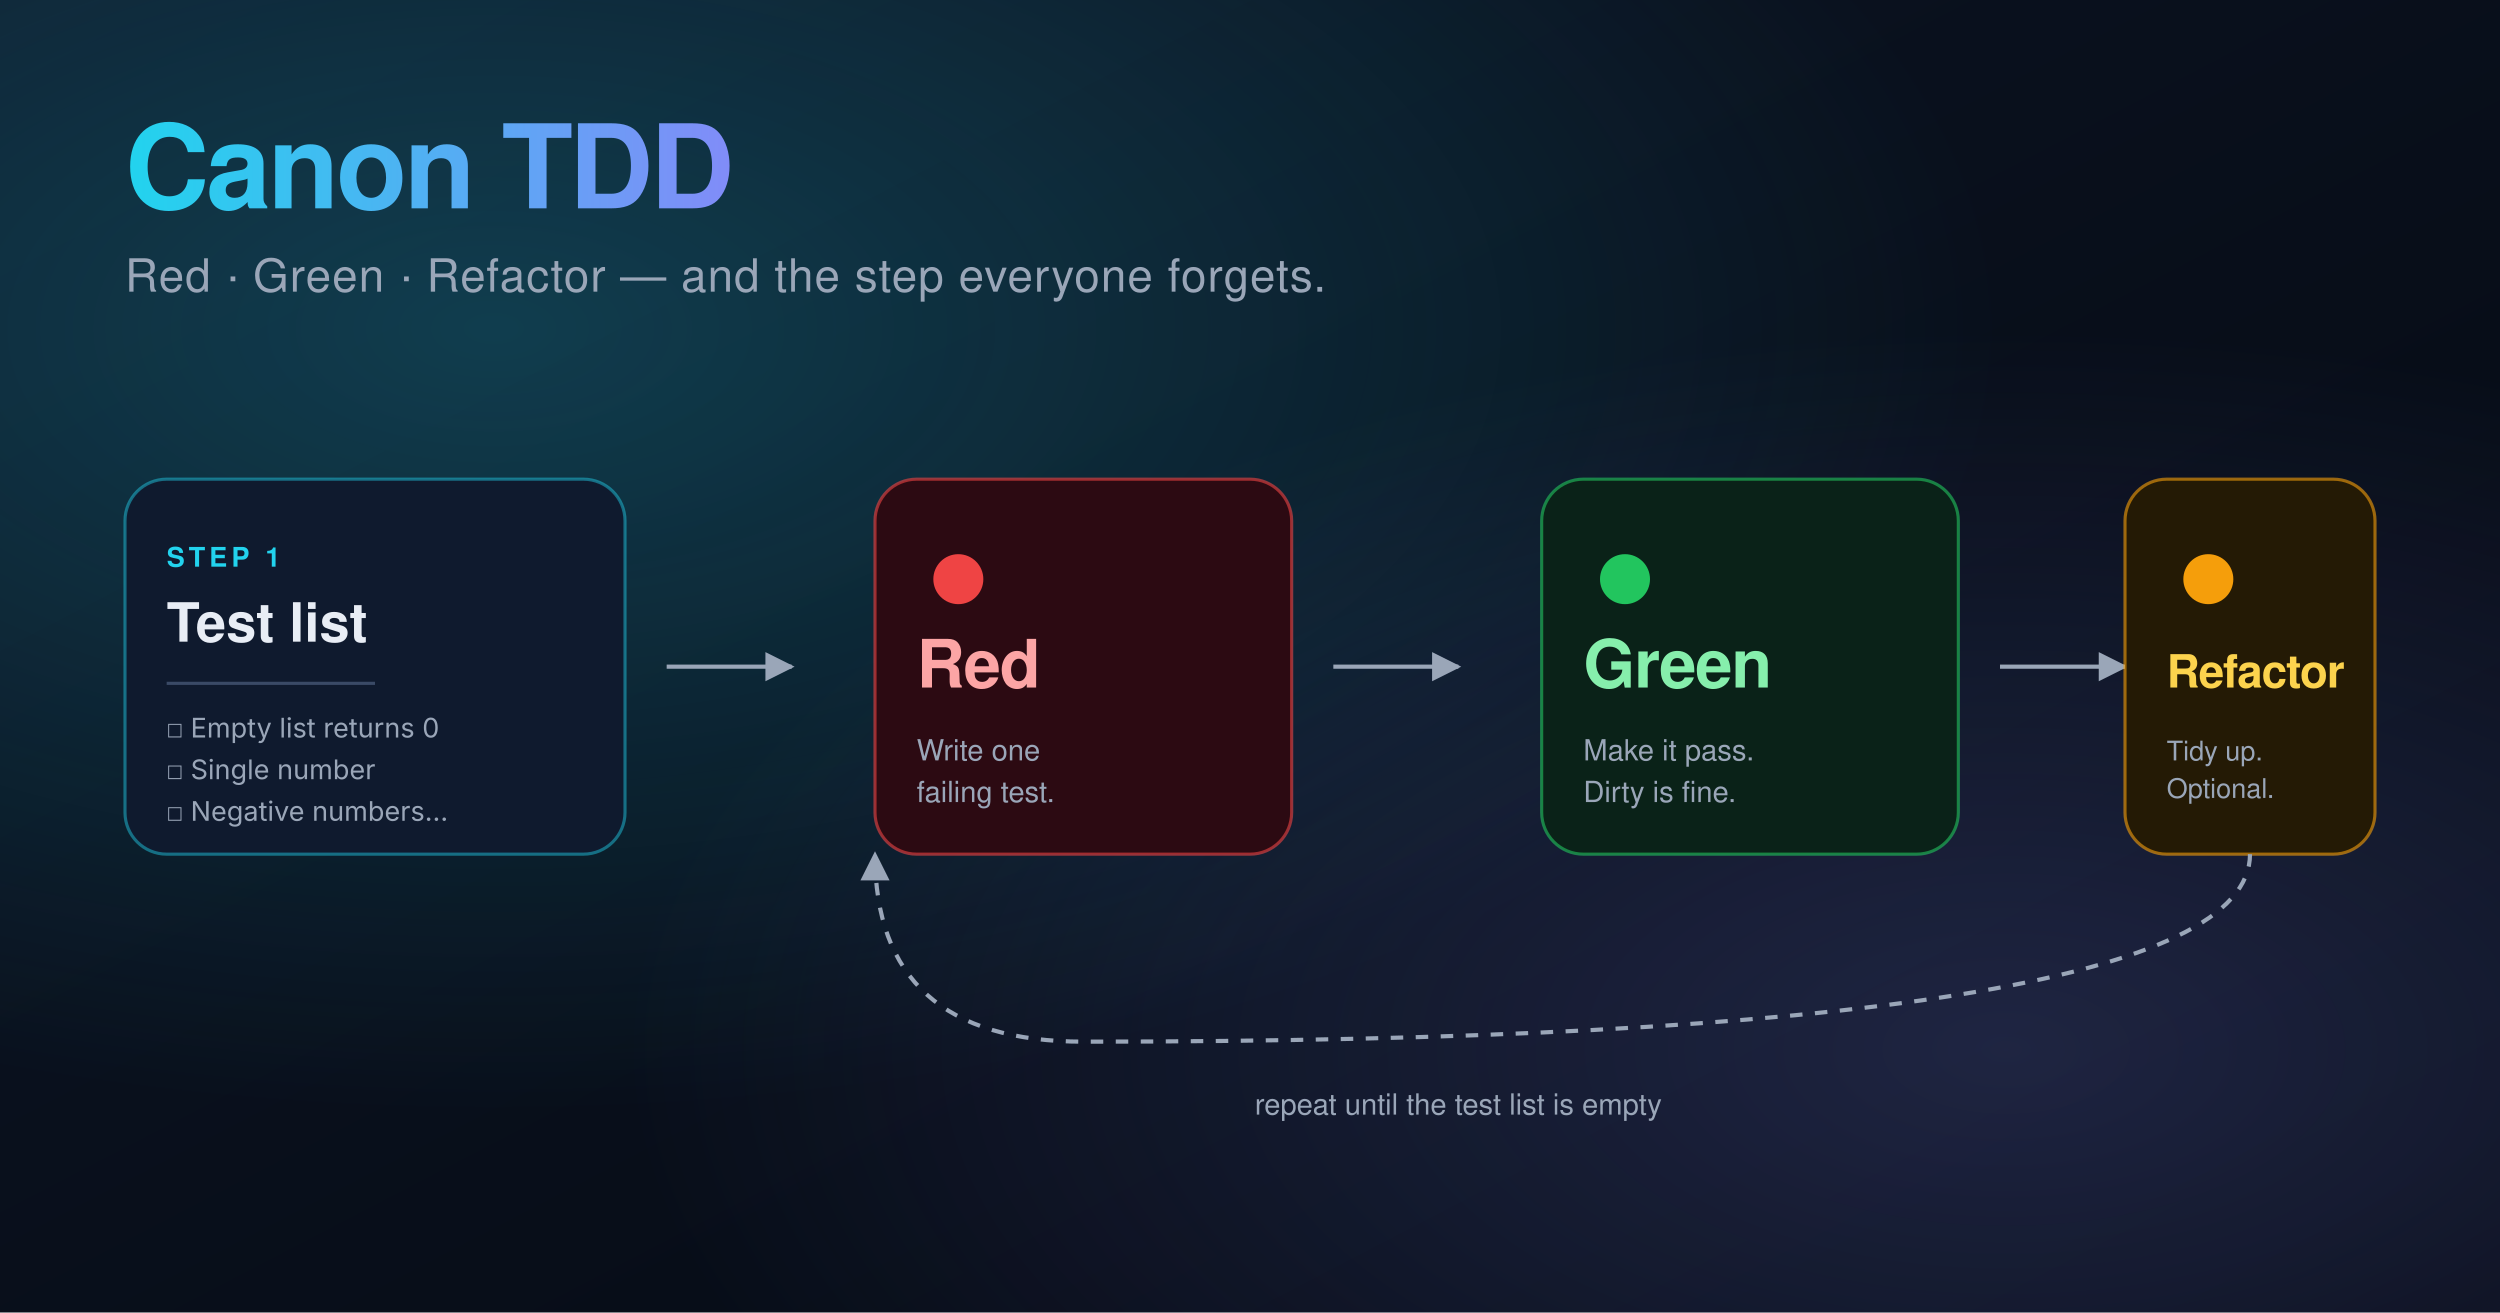
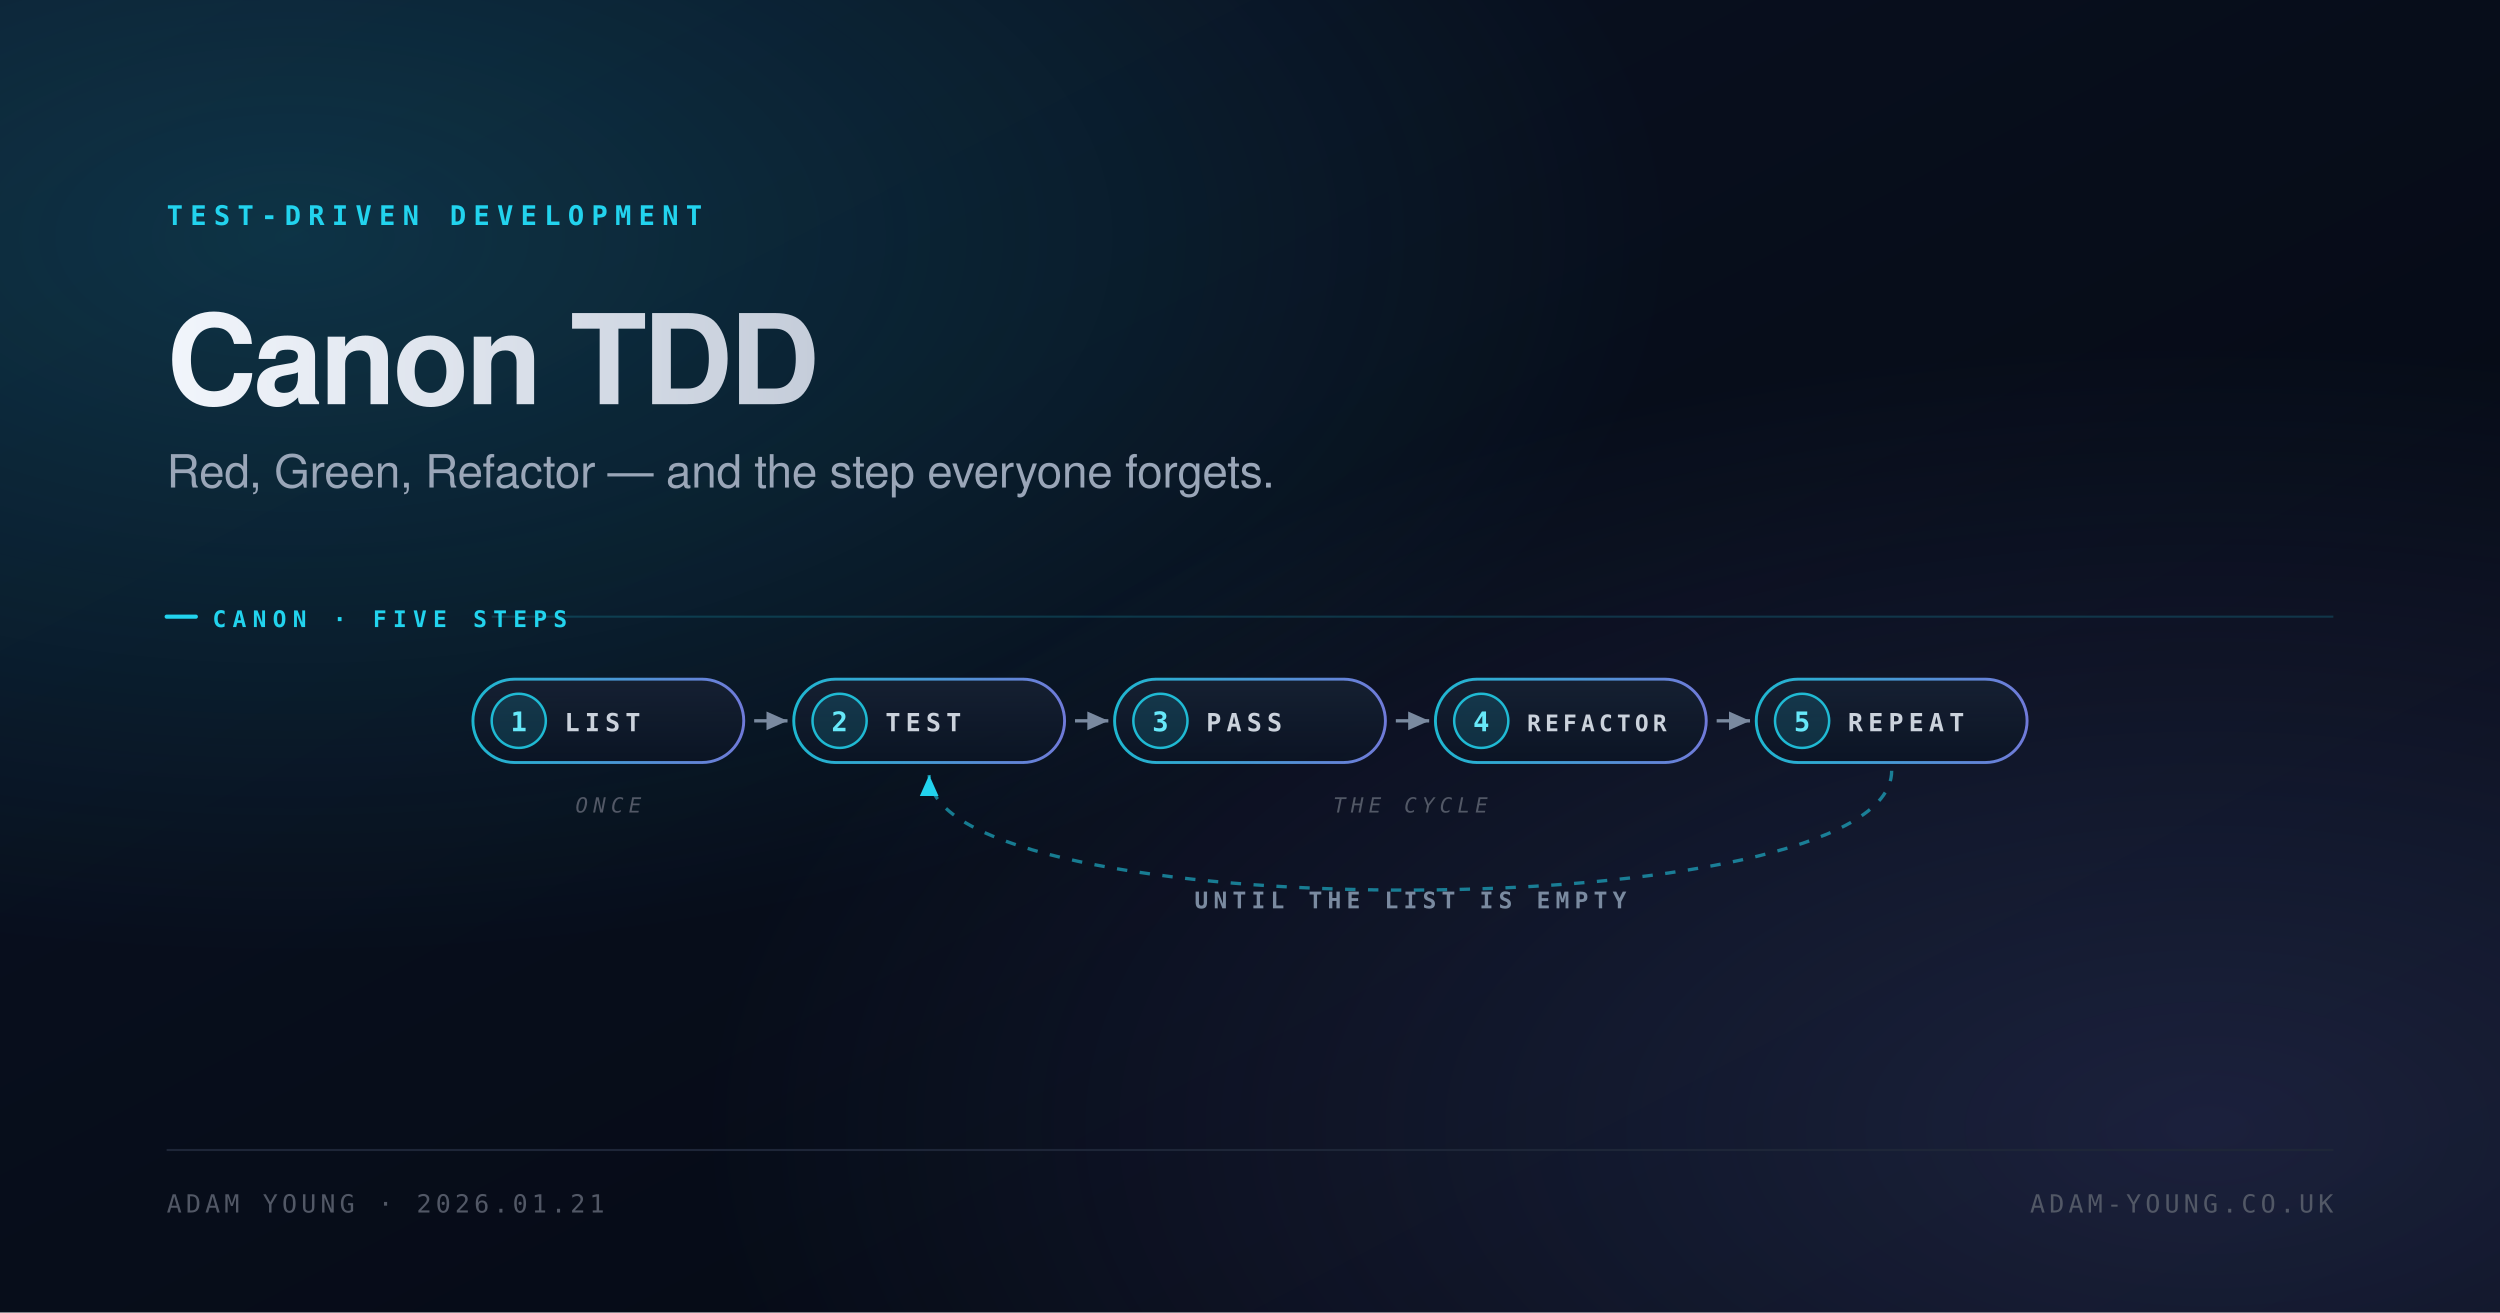
- <svg xmlns="http://www.w3.org/2000/svg" viewBox="0 0 1200 630" role="img" aria-label="Canon TDD — the Red, Green, Refactor loop preceded by a Test List step">
+ <svg xmlns="http://www.w3.org/2000/svg" viewBox="0 0 1200 630" role="img" aria-label="Canon TDD — the five canon steps as numbered chips: 1 LIST, 2 TEST, 3 PASS, 4 REFACTOR, 5 REPEAT, connected left-to-right by arrows, with a dashed loop from step 5 back to step 2 captioned 'until the list is empty'.">
  <defs>
    <linearGradient id="bg" x1="0%" y1="0%" x2="100%" y2="100%">
-       <stop offset="0%" stop-color="#0d1626" />
+       <stop offset="0%" stop-color="#0a1224" />
      <stop offset="100%" stop-color="#040810" />
    </linearGradient>
-     <radialGradient id="glow1" cx="20%" cy="25%" r="60%">
-       <stop offset="0%" stop-color="#22d3ee" stop-opacity="0.22" />
+     <radialGradient id="aurora1" cx="12%" cy="18%" r="55%">
+       <stop offset="0%" stop-color="#22d3ee" stop-opacity="0.18" />
      <stop offset="100%" stop-color="#22d3ee" stop-opacity="0" />
    </radialGradient>
-     <radialGradient id="glow2" cx="80%" cy="80%" r="55%">
-       <stop offset="0%" stop-color="#818cf8" stop-opacity="0.20" />
+     <radialGradient id="aurora2" cx="88%" cy="86%" r="60%">
+       <stop offset="0%" stop-color="#818cf8" stop-opacity="0.18" />
      <stop offset="100%" stop-color="#818cf8" stop-opacity="0" />
    </radialGradient>
    <linearGradient id="title" x1="0%" y1="0%" x2="100%" y2="0%">
+       <stop offset="0%" stop-color="#f1f5fb" />
+       <stop offset="100%" stop-color="#c5cdda" />
+     </linearGradient>
+     <linearGradient id="accent" x1="0%" y1="0%" x2="100%" y2="0%">
      <stop offset="0%" stop-color="#22d3ee" />
      <stop offset="100%" stop-color="#818cf8" />
    </linearGradient>
+     <linearGradient id="chipFill" x1="0%" y1="0%" x2="0%" y2="100%">
+       <stop offset="0%" stop-color="#162133" stop-opacity="0.92" />
+       <stop offset="100%" stop-color="#0b1424" stop-opacity="0.85" />
+     </linearGradient>
+     <linearGradient id="chipStroke" x1="0%" y1="0%" x2="100%" y2="0%">
+       <stop offset="0%" stop-color="#22d3ee" stop-opacity="0.85" />
+       <stop offset="100%" stop-color="#818cf8" stop-opacity="0.85" />
+     </linearGradient>
    <marker id="arrow" viewBox="0 0 10 10" refX="9" refY="5" markerWidth="7" markerHeight="7" orient="auto-start-reverse">
-       <path d="M0 0 L10 5 L0 10 z" fill="#9aa6b8" />
+       <path d="M 0 1 L 9 5 L 0 9 z" fill="#22d3ee" />
+     </marker>
+     <marker id="arrowDim" viewBox="0 0 10 10" refX="9" refY="5" markerWidth="7" markerHeight="7" orient="auto-start-reverse">
+       <path d="M 0 1 L 9 5 L 0 9 z" fill="#7a8aa0" />
    </marker>
  </defs>
  <rect width="1200" height="630" fill="url(#bg)" />
-   <rect width="1200" height="630" fill="url(#glow1)" />
-   <rect width="1200" height="630" fill="url(#glow2)" />
-   <text x="60" y="100" font-family="-apple-system, SF Pro Display, Helvetica, Arial, sans-serif" font-size="56" font-weight="700" fill="url(#title)" letter-spacing="-1.5">Canon TDD</text>
-   <text x="60" y="140" font-family="-apple-system, SF Pro Text, Helvetica, Arial, sans-serif" font-size="22" font-weight="500" fill="#9aa6b8" letter-spacing="0.5">Red · Green · Refactor — and the step everyone forgets.</text>
-   <g transform="translate(60, 230)">
-     <rect width="240" height="180" rx="20" fill="#0f1a2e" stroke="#22d3ee" stroke-opacity="0.45" stroke-width="1.5" />
-     <text x="20" y="42" font-family="-apple-system, SF Pro Text, Helvetica, Arial, sans-serif" font-size="13" font-weight="600" fill="#22d3ee" letter-spacing="2">STEP 1</text>
-     <text x="20" y="78" font-family="-apple-system, SF Pro Display, Helvetica, Arial, sans-serif" font-size="26" font-weight="700" fill="#e8edf5">Test list</text>
-     <line x1="20" y1="98" x2="120" y2="98" stroke="#3a4a66" stroke-width="1.5" />
-     <g font-family="-apple-system, SF Mono, Menlo, monospace" font-size="13" fill="#9aa6b8">
-       <text x="20" y="124">☐ Empty list returns 0</text>
-       <text x="20" y="144">☐ Single number</text>
-       <text x="20" y="164">☐ Negative numbers…</text>
+   <rect width="1200" height="630" fill="url(#aurora1)" />
+   <rect width="1200" height="630" fill="url(#aurora2)" />
+   <line x1="80" y1="82" x2="142" y2="82" stroke="url(#accent)" stroke-width="2" stroke-linecap="round" />
+   <text x="80" y="108" font-family="ui-monospace, SF Mono, Menlo, monospace" font-size="13" font-weight="600" fill="#22d3ee" letter-spacing="3.5">TEST-DRIVEN DEVELOPMENT</text>
+   <text x="80" y="194" font-family="-apple-system, SF Pro Display, Helvetica, Arial, sans-serif" font-size="60" font-weight="700" fill="url(#title)" letter-spacing="-1.6">Canon TDD</text>
+   <text x="80" y="234" font-family="-apple-system, SF Pro Text, Helvetica, Arial, sans-serif" font-size="22" font-weight="400" fill="#9aa6b8" letter-spacing="-0.1">Red, Green, Refactor — and the step everyone forgets.</text>
+   <g transform="translate(80, 290)">
+     <line x1="0" y1="6" x2="14" y2="6" stroke="#22d3ee" stroke-width="2" stroke-linecap="round" />
+     <text x="22" y="11" font-family="ui-monospace, SF Mono, Menlo, monospace" font-size="11" font-weight="700" fill="#22d3ee" letter-spacing="3">CANON · FIVE STEPS</text>
+     <line x1="156" y1="6" x2="1040" y2="6" stroke="#22d3ee" stroke-opacity="0.18" stroke-width="1" />
+     <g transform="translate(147, 36)">
+       <rect width="130" height="40" rx="20" fill="url(#chipFill)" stroke="url(#chipStroke)" stroke-width="1.4" />
+       <circle cx="22" cy="20" r="13" fill="#22d3ee" fill-opacity="0.14" stroke="#22d3ee" stroke-opacity="0.85" stroke-width="1.2" />
+       <text x="22" y="25" text-anchor="middle" font-family="ui-monospace, SF Mono, Menlo, monospace" font-size="13" font-weight="700" fill="#67e8f9">1</text>
+       <text x="44" y="25" text-anchor="start" font-family="ui-monospace, SF Mono, Menlo, monospace" font-size="12" font-weight="700" fill="#cbd2dc" letter-spacing="2.5">LIST</text>
    </g>
+     <line x1="282" y1="56" x2="298" y2="56" stroke="#7a8aa0" stroke-width="1.6" marker-end="url(#arrowDim)" />
+     <g transform="translate(301, 36)">
+       <rect width="130" height="40" rx="20" fill="url(#chipFill)" stroke="url(#chipStroke)" stroke-width="1.4" />
+       <circle cx="22" cy="20" r="13" fill="#22d3ee" fill-opacity="0.14" stroke="#22d3ee" stroke-opacity="0.85" stroke-width="1.2" />
+       <text x="22" y="25" text-anchor="middle" font-family="ui-monospace, SF Mono, Menlo, monospace" font-size="13" font-weight="700" fill="#67e8f9">2</text>
+       <text x="44" y="25" text-anchor="start" font-family="ui-monospace, SF Mono, Menlo, monospace" font-size="12" font-weight="700" fill="#cbd2dc" letter-spacing="2.5">TEST</text>
+     </g>
+     <line x1="436" y1="56" x2="452" y2="56" stroke="#7a8aa0" stroke-width="1.6" marker-end="url(#arrowDim)" />
+     <g transform="translate(455, 36)">
+       <rect width="130" height="40" rx="20" fill="url(#chipFill)" stroke="url(#chipStroke)" stroke-width="1.4" />
+       <circle cx="22" cy="20" r="13" fill="#22d3ee" fill-opacity="0.14" stroke="#22d3ee" stroke-opacity="0.85" stroke-width="1.2" />
+       <text x="22" y="25" text-anchor="middle" font-family="ui-monospace, SF Mono, Menlo, monospace" font-size="13" font-weight="700" fill="#67e8f9">3</text>
+       <text x="44" y="25" text-anchor="start" font-family="ui-monospace, SF Mono, Menlo, monospace" font-size="12" font-weight="700" fill="#cbd2dc" letter-spacing="2.5">PASS</text>
+     </g>
+     <line x1="590" y1="56" x2="606" y2="56" stroke="#7a8aa0" stroke-width="1.6" marker-end="url(#arrowDim)" />
+     <g transform="translate(609, 36)">
+       <rect width="130" height="40" rx="20" fill="url(#chipFill)" stroke="url(#chipStroke)" stroke-width="1.4" />
+       <circle cx="22" cy="20" r="13" fill="#22d3ee" fill-opacity="0.14" stroke="#22d3ee" stroke-opacity="0.85" stroke-width="1.2" />
+       <text x="22" y="25" text-anchor="middle" font-family="ui-monospace, SF Mono, Menlo, monospace" font-size="13" font-weight="700" fill="#67e8f9">4</text>
+       <text x="44" y="25" text-anchor="start" font-family="ui-monospace, SF Mono, Menlo, monospace" font-size="11" font-weight="700" fill="#cbd2dc" letter-spacing="2">REFACTOR</text>
+     </g>
+     <line x1="744" y1="56" x2="760" y2="56" stroke="#7a8aa0" stroke-width="1.6" marker-end="url(#arrowDim)" />
+     <g transform="translate(763, 36)">
+       <rect width="130" height="40" rx="20" fill="url(#chipFill)" stroke="url(#chipStroke)" stroke-width="1.4" />
+       <circle cx="22" cy="20" r="13" fill="#22d3ee" fill-opacity="0.14" stroke="#22d3ee" stroke-opacity="0.85" stroke-width="1.2" />
+       <text x="22" y="25" text-anchor="middle" font-family="ui-monospace, SF Mono, Menlo, monospace" font-size="13" font-weight="700" fill="#67e8f9">5</text>
+       <text x="44" y="25" text-anchor="start" font-family="ui-monospace, SF Mono, Menlo, monospace" font-size="12" font-weight="700" fill="#cbd2dc" letter-spacing="2.5">REPEAT</text>
+     </g>
+     <path d="M 828 80 C 828 156, 366 156, 366 82" fill="none" stroke="#22d3ee" stroke-opacity="0.55" stroke-width="1.6" stroke-dasharray="5 6" marker-end="url(#arrow)" />
+     <text x="597" y="146" text-anchor="middle" font-family="ui-monospace, SF Mono, Menlo, monospace" font-size="11" font-weight="600" fill="#7a8aa0" letter-spacing="2.5">UNTIL THE LIST IS EMPTY</text>
+     <text x="212" y="100" text-anchor="middle" font-family="ui-monospace, SF Mono, Menlo, monospace" font-size="10" font-weight="500" fill="#525866" letter-spacing="2.5" font-style="italic">ONCE</text>
+     <text x="597" y="100" text-anchor="middle" font-family="ui-monospace, SF Mono, Menlo, monospace" font-size="10" font-weight="500" fill="#525866" letter-spacing="2.5" font-style="italic">THE CYCLE</text>
  </g>
-   <line x1="320" y1="320" x2="380" y2="320" stroke="#9aa6b8" stroke-width="2" marker-end="url(#arrow)" />
-   <g transform="translate(420, 230)">
-     <rect width="200" height="180" rx="20" fill="#2c0a12" stroke="#ef4444" stroke-opacity="0.6" stroke-width="1.5" />
-     <circle cx="40" cy="48" r="12" fill="#ef4444" />
-     <text x="20" y="100" font-family="-apple-system, SF Pro Display, Helvetica, Arial, sans-serif" font-size="32" font-weight="700" fill="#fca5a5" letter-spacing="-0.5">Red</text>
-     <text x="20" y="135" font-family="-apple-system, SF Pro Text, Helvetica, Arial, sans-serif" font-size="14" fill="#9aa6b8">Write one</text>
-     <text x="20" y="155" font-family="-apple-system, SF Pro Text, Helvetica, Arial, sans-serif" font-size="14" fill="#9aa6b8">failing test.</text>
-   </g>
-   <line x1="640" y1="320" x2="700" y2="320" stroke="#9aa6b8" stroke-width="2" marker-end="url(#arrow)" />
-   <g transform="translate(740, 230)">
-     <rect width="200" height="180" rx="20" fill="#0a2218" stroke="#22c55e" stroke-opacity="0.6" stroke-width="1.5" />
-     <circle cx="40" cy="48" r="12" fill="#22c55e" />
-     <text x="20" y="100" font-family="-apple-system, SF Pro Display, Helvetica, Arial, sans-serif" font-size="32" font-weight="700" fill="#86efac" letter-spacing="-0.5">Green</text>
-     <text x="20" y="135" font-family="-apple-system, SF Pro Text, Helvetica, Arial, sans-serif" font-size="14" fill="#9aa6b8">Make it pass.</text>
-     <text x="20" y="155" font-family="-apple-system, SF Pro Text, Helvetica, Arial, sans-serif" font-size="14" fill="#9aa6b8">Dirty is fine.</text>
-   </g>
-   <line x1="960" y1="320" x2="1020" y2="320" stroke="#9aa6b8" stroke-width="2" marker-end="url(#arrow)" />
-   <g transform="translate(1020, 230)">
-     <rect width="120" height="180" rx="20" fill="#241a05" stroke="#f59e0b" stroke-opacity="0.6" stroke-width="1.5" />
-     <circle cx="40" cy="48" r="12" fill="#f59e0b" />
-     <text x="20" y="100" font-family="-apple-system, SF Pro Display, Helvetica, Arial, sans-serif" font-size="22" font-weight="700" fill="#fcd34d" letter-spacing="-0.5">Refactor</text>
-     <text x="20" y="135" font-family="-apple-system, SF Pro Text, Helvetica, Arial, sans-serif" font-size="13" fill="#9aa6b8">Tidy up.</text>
-     <text x="20" y="153" font-family="-apple-system, SF Pro Text, Helvetica, Arial, sans-serif" font-size="13" fill="#9aa6b8">Optional.</text>
-   </g>
-   <path d="M 1080 410 Q 1080 500 520 500 Q 420 500 420 410" fill="none" stroke="#9aa6b8" stroke-width="2" stroke-dasharray="6 6" marker-end="url(#arrow)" />
-   <text x="700" y="535" font-family="-apple-system, SF Pro Text, Helvetica, Arial, sans-serif" font-size="14" fill="#9aa6b8" text-anchor="middle">repeat until the test list is empty</text>
+   <line x1="80" y1="552" x2="1120" y2="552" stroke="#1e2638" stroke-width="1" />
+   <text x="80" y="582" font-family="ui-monospace, SF Mono, Menlo, monospace" font-size="12" font-weight="500" fill="#525866" letter-spacing="2">ADAM YOUNG  ·  2026.01.21</text>
+   <text x="1120" y="582" text-anchor="end" font-family="ui-monospace, SF Mono, Menlo, monospace" font-size="12" font-weight="500" fill="#525866" letter-spacing="2">ADAM-YOUNG.CO.UK</text>
</svg>
